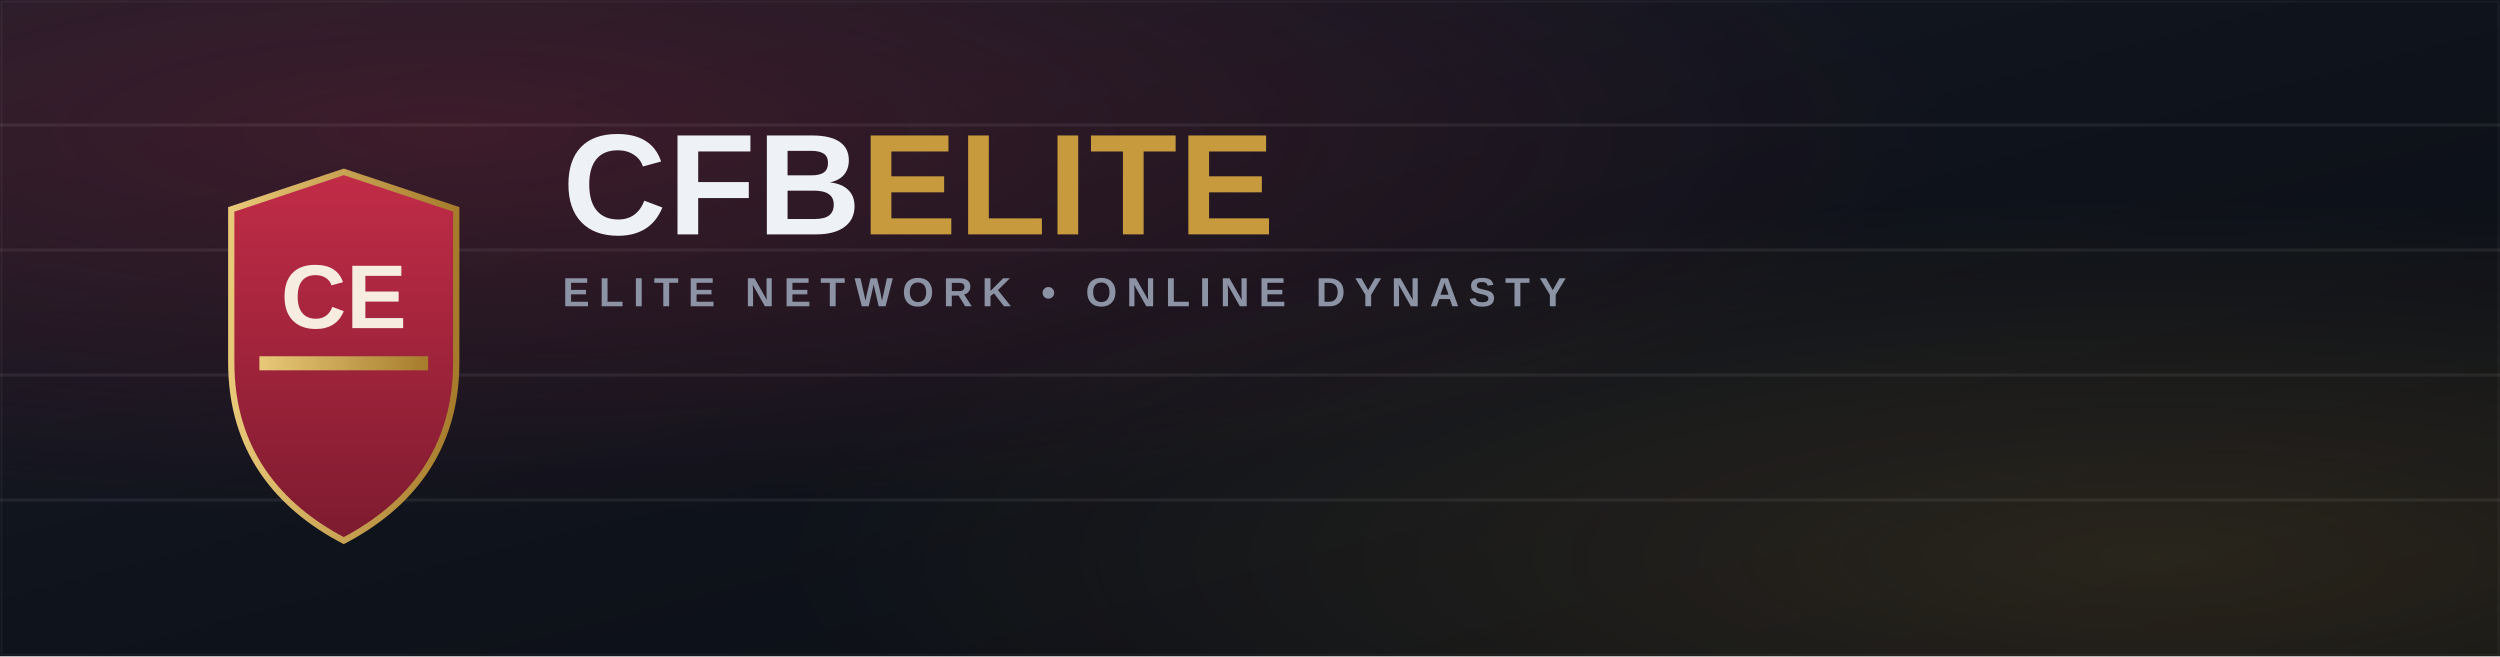
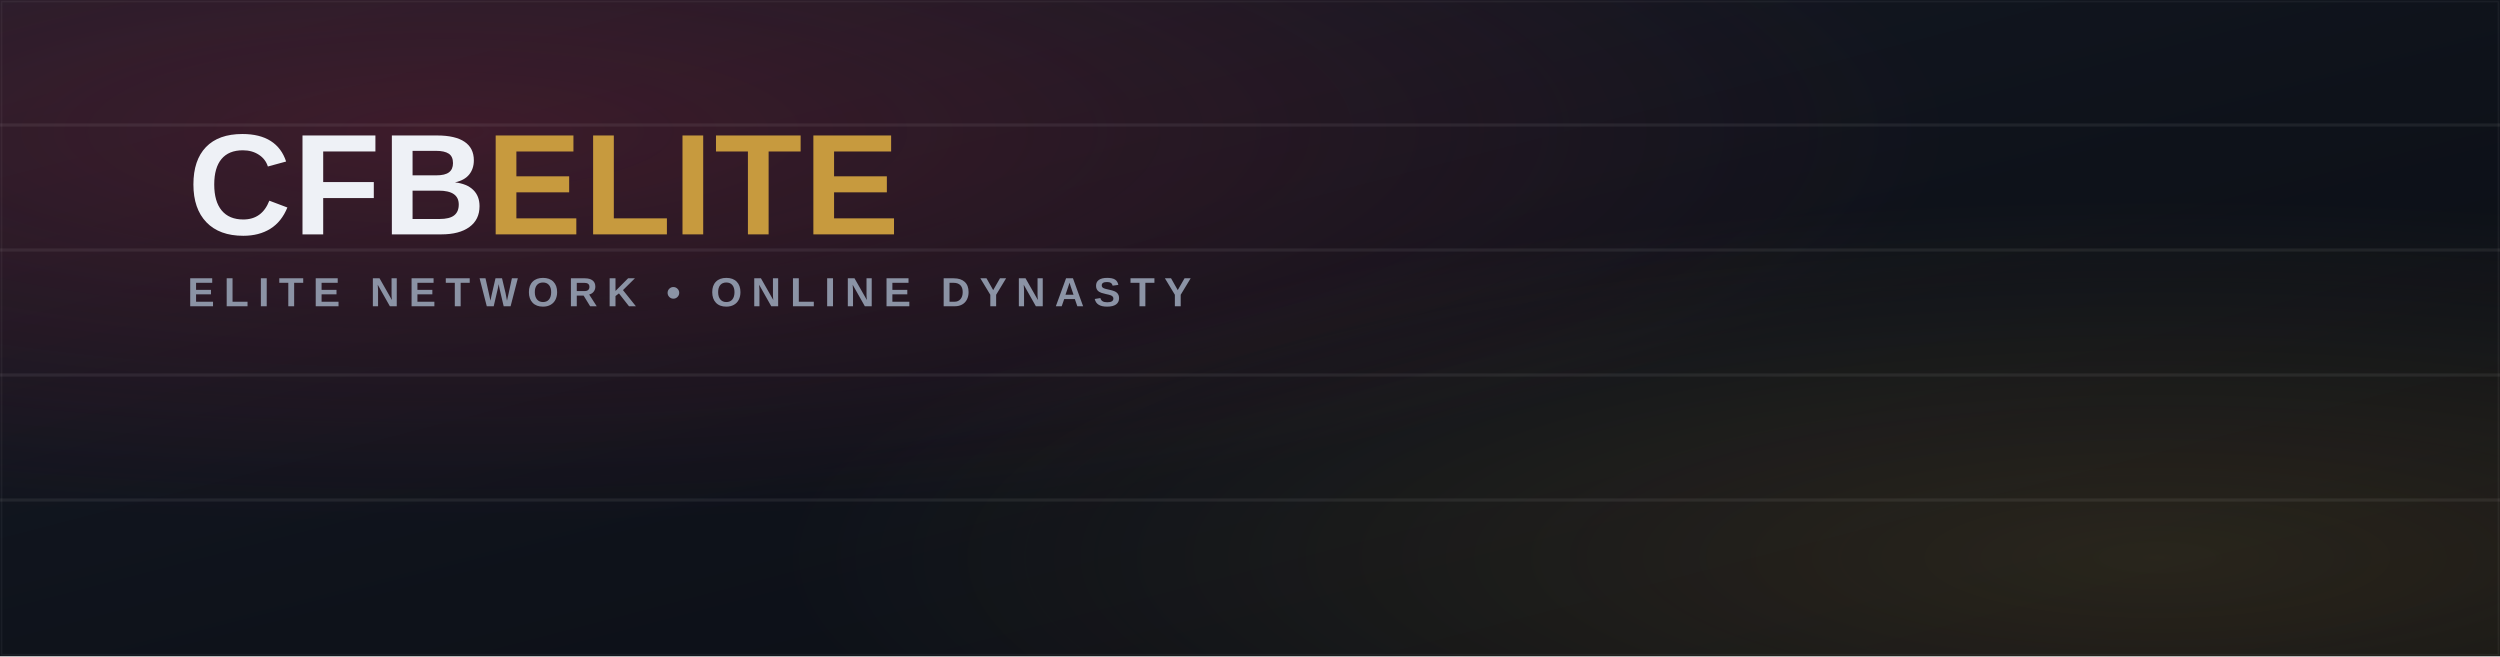
<svg xmlns="http://www.w3.org/2000/svg" viewBox="0 0 1600 420" role="img" aria-labelledby="t d">
  <defs>
    <linearGradient id="ground" x1="0" y1="0" x2="1" y2="1">
      <stop offset="0" stop-color="#171c28" />
      <stop offset=".55" stop-color="#0e121a" />
      <stop offset="1" stop-color="#0a0d13" />
    </linearGradient>
    <radialGradient id="glow1" cx="18%" cy="20%" r="60%">
      <stop offset="0" stop-color="#a6233d" stop-opacity=".28" />
      <stop offset="1" stop-color="#a6233d" stop-opacity="0" />
    </radialGradient>
    <radialGradient id="glow2" cx="86%" cy="85%" r="55%">
      <stop offset="0" stop-color="#c79a3e" stop-opacity=".16" />
      <stop offset="1" stop-color="#c79a3e" stop-opacity="0" />
    </radialGradient>
-     <linearGradient id="shield" x1="0" y1="0" x2="0" y2="1">
-       <stop stop-color="#c22c47" />
-       <stop offset="1" stop-color="#7d1b2f" />
-     </linearGradient>
-     <linearGradient id="brass" x1="0" y1="0" x2="1" y2="0">
-       <stop stop-color="#e8c979" />
-       <stop offset="1" stop-color="#a67c2c" />
-     </linearGradient>
  </defs>
  <rect width="1600" height="420" fill="url(#ground)" />
  <rect width="1600" height="420" fill="url(#glow1)" />
  <rect width="1600" height="420" fill="url(#glow2)" />
  <g opacity=".07" stroke="#ffffff" stroke-width="2">
    <line x1="0" y1="80" x2="1600" y2="80" />
    <line x1="0" y1="160" x2="1600" y2="160" />
    <line x1="0" y1="240" x2="1600" y2="240" />
    <line x1="0" y1="320" x2="1600" y2="320" />
  </g>
-   <g transform="translate(120,110)">
-     <path d="M100 0 L172 24 L172 122 C172 178 142 214 100 236 C58 214 28 178 28 122 L28 24 Z" fill="url(#shield)" stroke="url(#brass)" stroke-width="4" />
-     <rect x="46" y="118" width="108" height="9" fill="url(#brass)" />
-     <text x="100" y="100" text-anchor="middle" font-family="Barlow Condensed, Arial, sans-serif" font-weight="800" font-size="58" fill="#f6ece0">CE</text>
-   </g>
-   <g transform="translate(360,150)">
+   <g transform="translate(120,150)">
    <text font-family="Barlow Condensed, Arial, sans-serif" font-weight="800" font-size="92" letter-spacing="1" fill="#eef1f6">CFB<tspan fill="#c79a3e">ELITE</tspan>
    </text>
    <text y="46" font-family="Barlow Condensed, Arial, sans-serif" font-weight="600" font-size="26" letter-spacing="6" fill="#8b93a5">ELITE NETWORK • ONLINE DYNASTY</text>
  </g>
  <rect x="1" y="1" width="1598" height="418" fill="none" stroke="#ffffff" stroke-opacity=".05" stroke-width="1" />
</svg>
